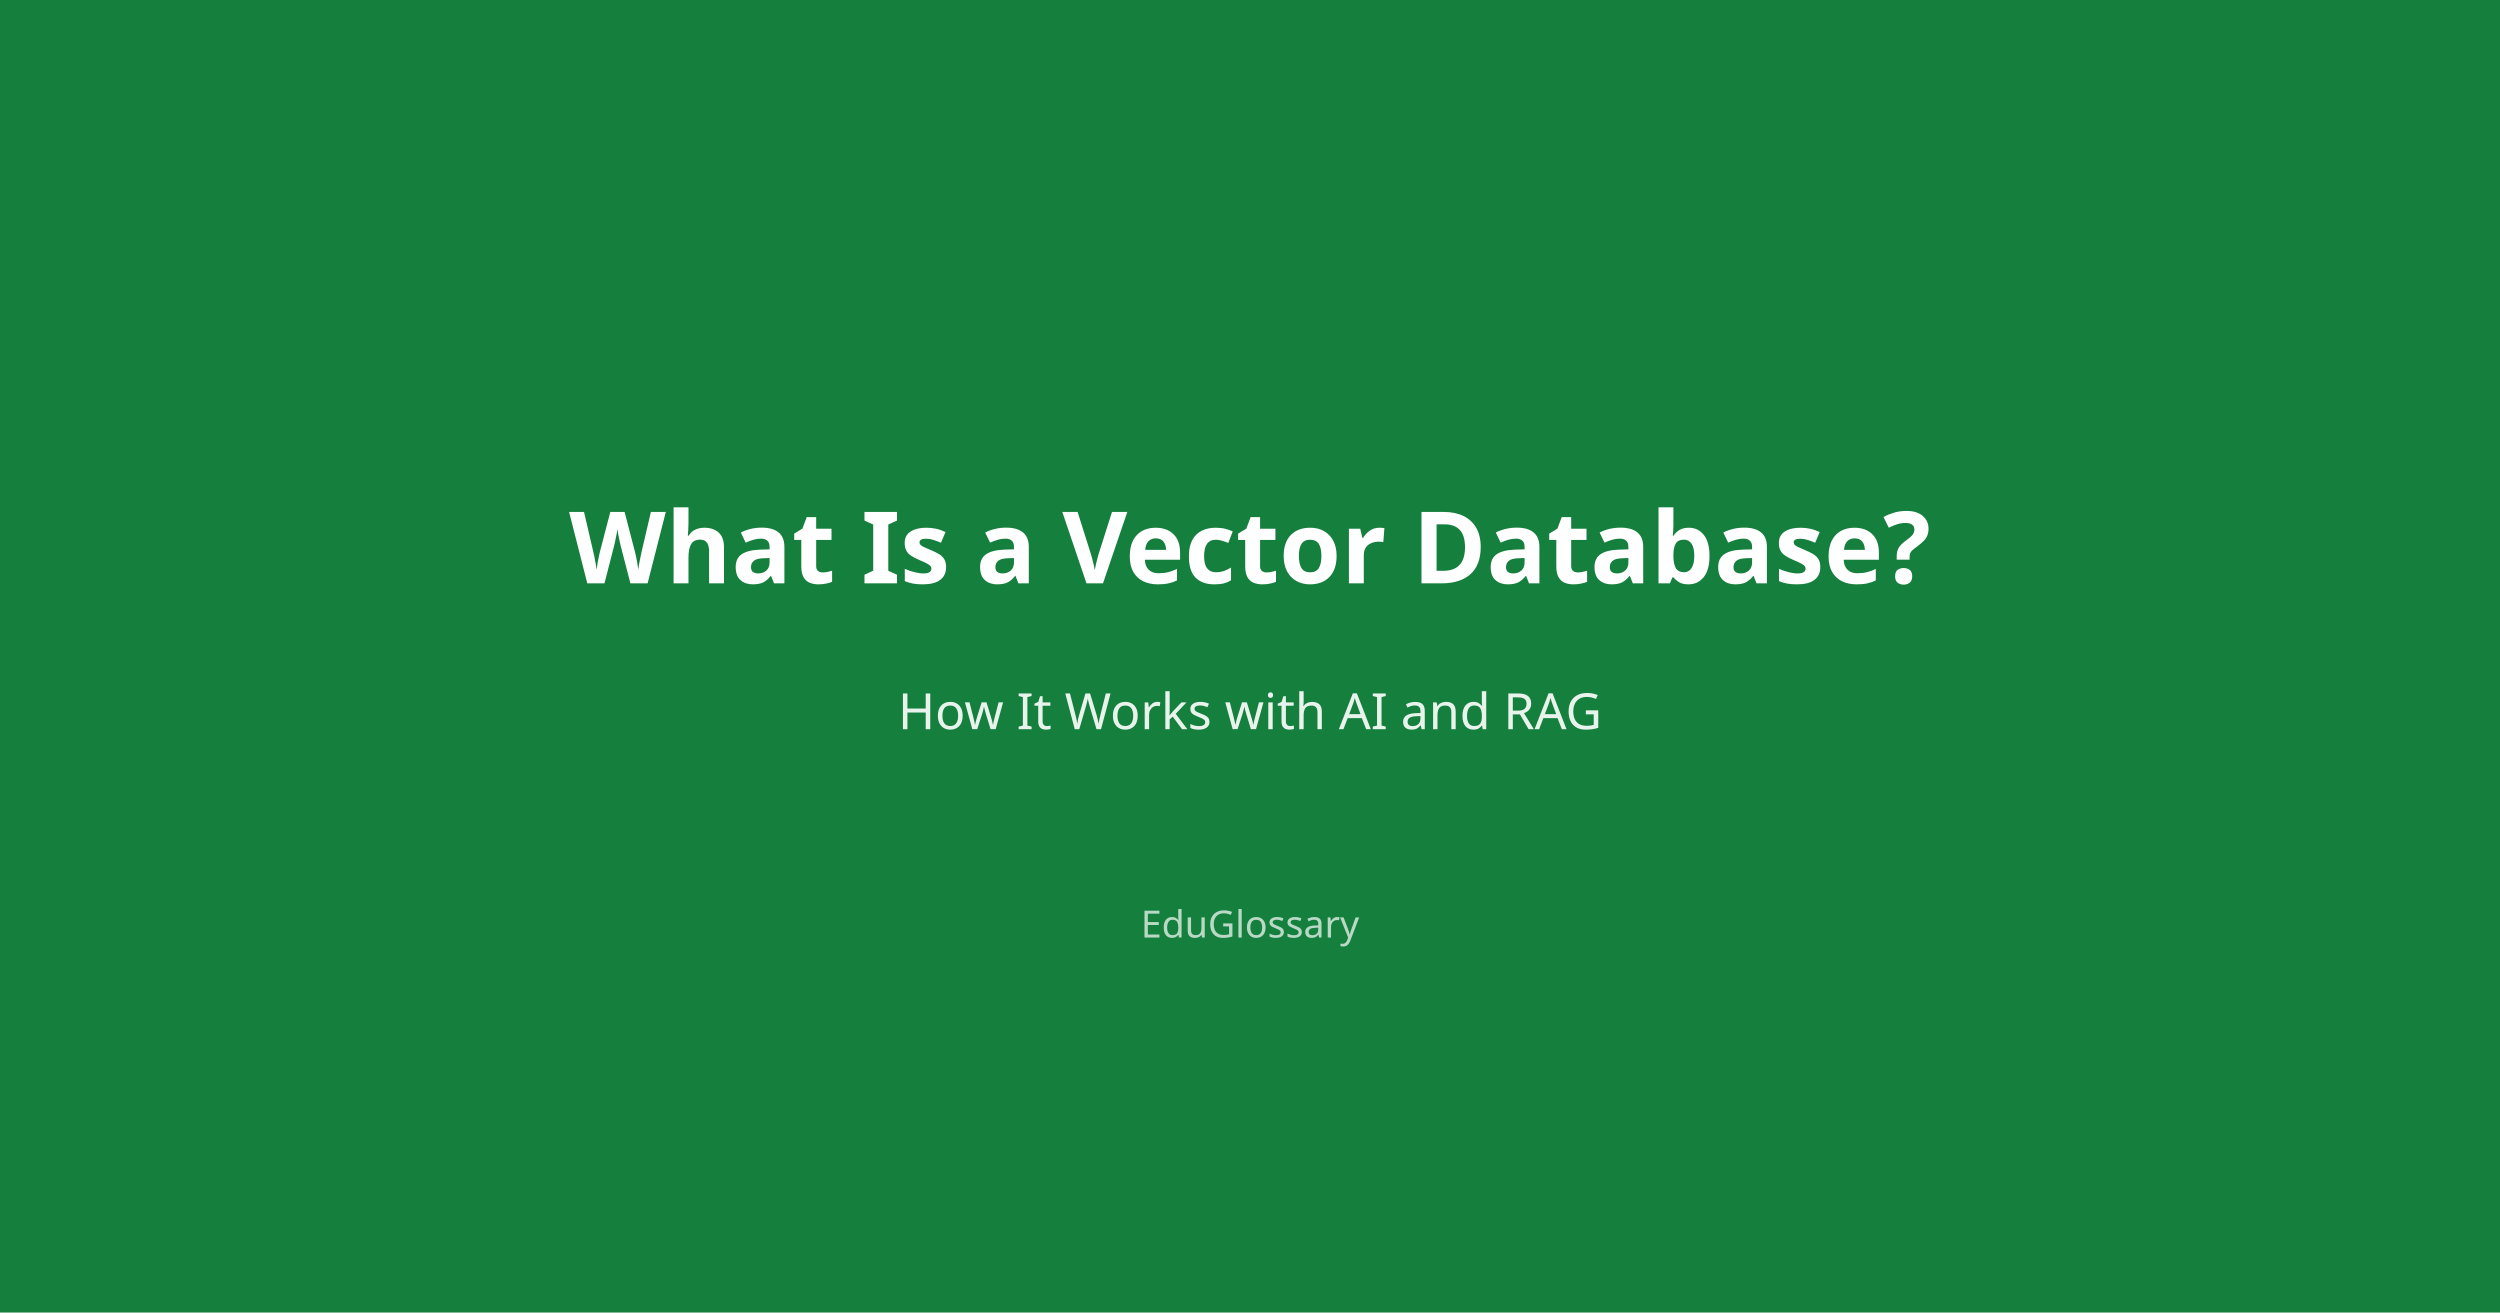
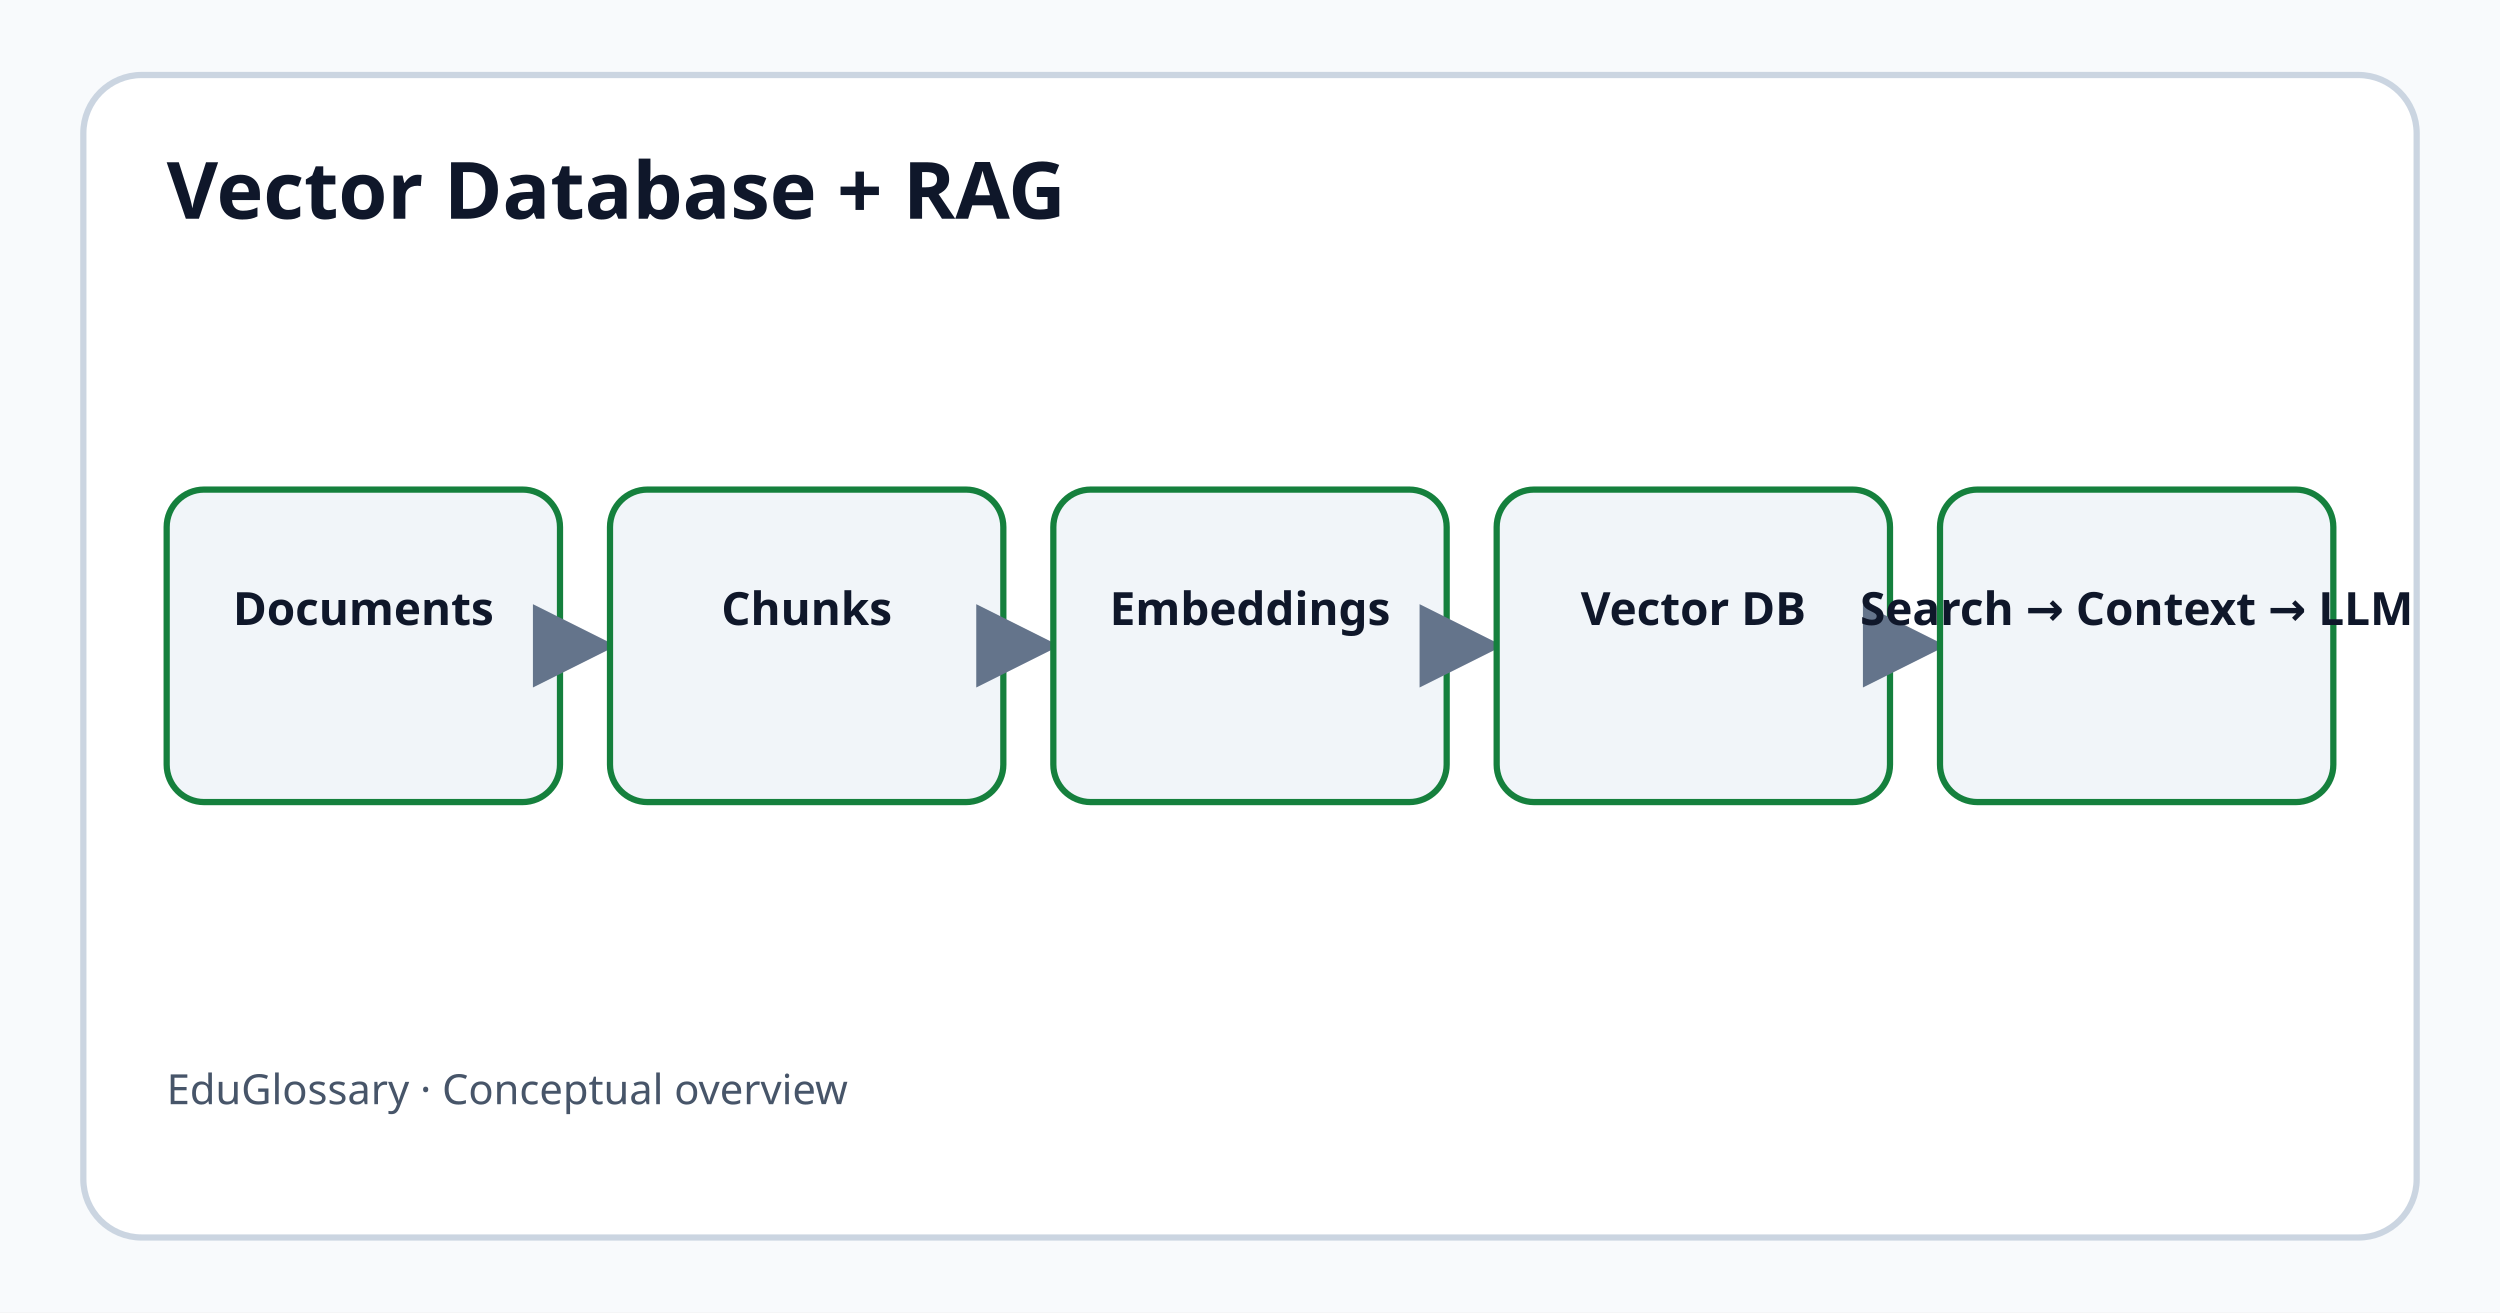
- <svg xmlns="http://www.w3.org/2000/svg" width="1200" height="630">
-   <rect width="1200" height="630" fill="#15803d" />
-   <text x="600" y="280" font-family="system-ui, sans-serif" font-size="48" font-weight="bold" fill="white" text-anchor="middle">What Is a Vector Database?</text>
-   <text x="600" y="350" font-family="system-ui, sans-serif" font-size="24" fill="rgba(255,255,255,0.9)" text-anchor="middle">How It Works with AI and RAG</text>
-   <text x="600" y="450" font-family="system-ui, sans-serif" font-size="18" fill="rgba(255,255,255,0.7)" text-anchor="middle">EduGlossary</text>
+ <svg xmlns="http://www.w3.org/2000/svg" width="1200" height="630" viewBox="0 0 1200 630">
+   <rect width="1200" height="630" fill="#f8fafc" />
+   <rect x="40" y="36" width="1120" height="558" rx="28" fill="white" stroke="#cbd5e1" stroke-width="3" />
+   <text x="80" y="105" font-family="system-ui,sans-serif" font-size="38" font-weight="700" fill="#0f172a">Vector Database + RAG</text>
+   <rect x="80.0" y="235" width="188.8" height="150" rx="18" fill="#f1f5f9" stroke="#15803d" stroke-width="3" />
+   <text x="174.4" y="300" font-family="system-ui,sans-serif" font-size="22" font-weight="700" fill="#0f172a" text-anchor="middle">Documents</text>
+   <path d="M 273.8 310 L 287.8 310" stroke="#64748b" stroke-width="4" marker-end="url(#a)" />
+   <rect x="292.8" y="235" width="188.8" height="150" rx="18" fill="#f1f5f9" stroke="#15803d" stroke-width="3" />
+   <text x="387.2" y="300" font-family="system-ui,sans-serif" font-size="22" font-weight="700" fill="#0f172a" text-anchor="middle">Chunks</text>
+   <path d="M 486.6 310 L 500.6 310" stroke="#64748b" stroke-width="4" marker-end="url(#a)" />
+   <rect x="505.6" y="235" width="188.8" height="150" rx="18" fill="#f1f5f9" stroke="#15803d" stroke-width="3" />
+   <text x="600.0" y="300" font-family="system-ui,sans-serif" font-size="22" font-weight="700" fill="#0f172a" text-anchor="middle">Embeddings</text>
+   <path d="M 699.4 310 L 713.4 310" stroke="#64748b" stroke-width="4" marker-end="url(#a)" />
+   <rect x="718.4" y="235" width="188.8" height="150" rx="18" fill="#f1f5f9" stroke="#15803d" stroke-width="3" />
+   <text x="812.8" y="300" font-family="system-ui,sans-serif" font-size="22" font-weight="700" fill="#0f172a" text-anchor="middle">Vector DB</text>
+   <path d="M 912.2 310 L 926.2 310" stroke="#64748b" stroke-width="4" marker-end="url(#a)" />
+   <rect x="931.2" y="235" width="188.8" height="150" rx="18" fill="#f1f5f9" stroke="#15803d" stroke-width="3" />
+   <text x="1025.6" y="300" font-family="system-ui,sans-serif" font-size="22" font-weight="700" fill="#0f172a" text-anchor="middle">Search → Context → LLM</text>
+   <defs>
+     <marker id="a" markerWidth="10" markerHeight="10" refX="8" refY="5" orient="auto">
+       <path d="M0,0 L10,5 L0,10 z" fill="#64748b" />
+     </marker>
+   </defs>
+   <text x="80" y="530" font-family="system-ui,sans-serif" font-size="20" fill="#475569">EduGlossary · Conceptual overview</text>
</svg>
